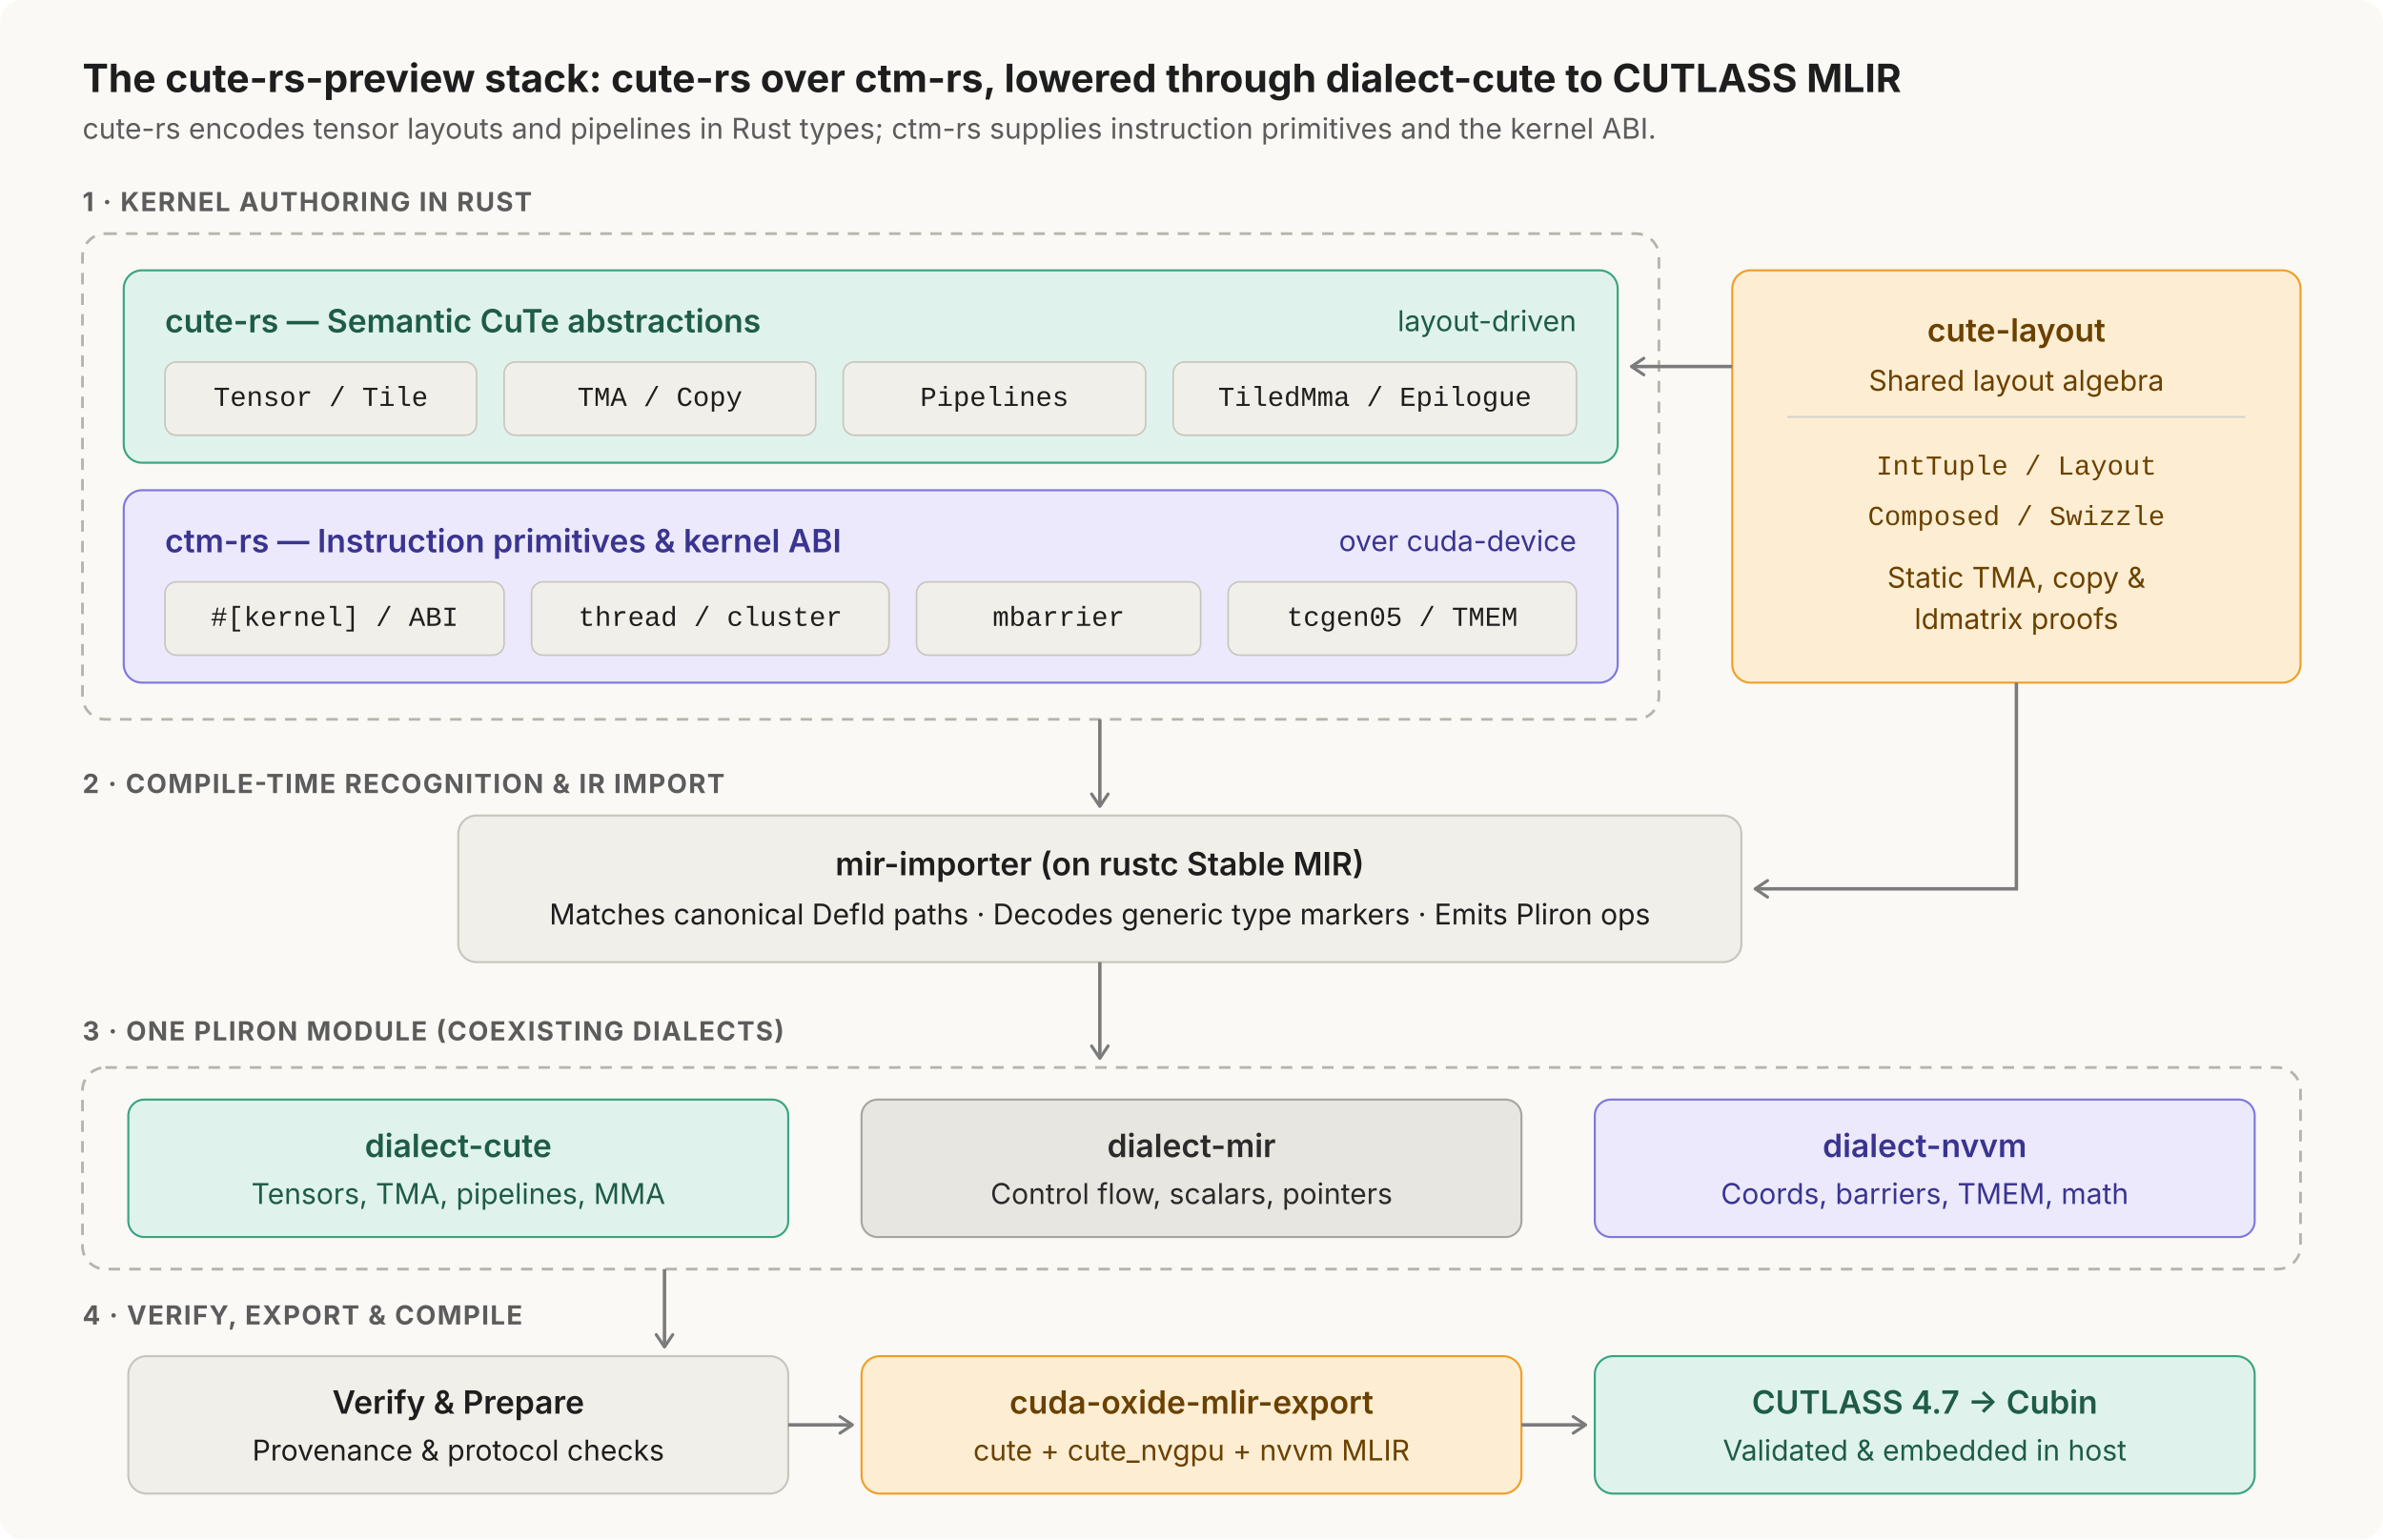
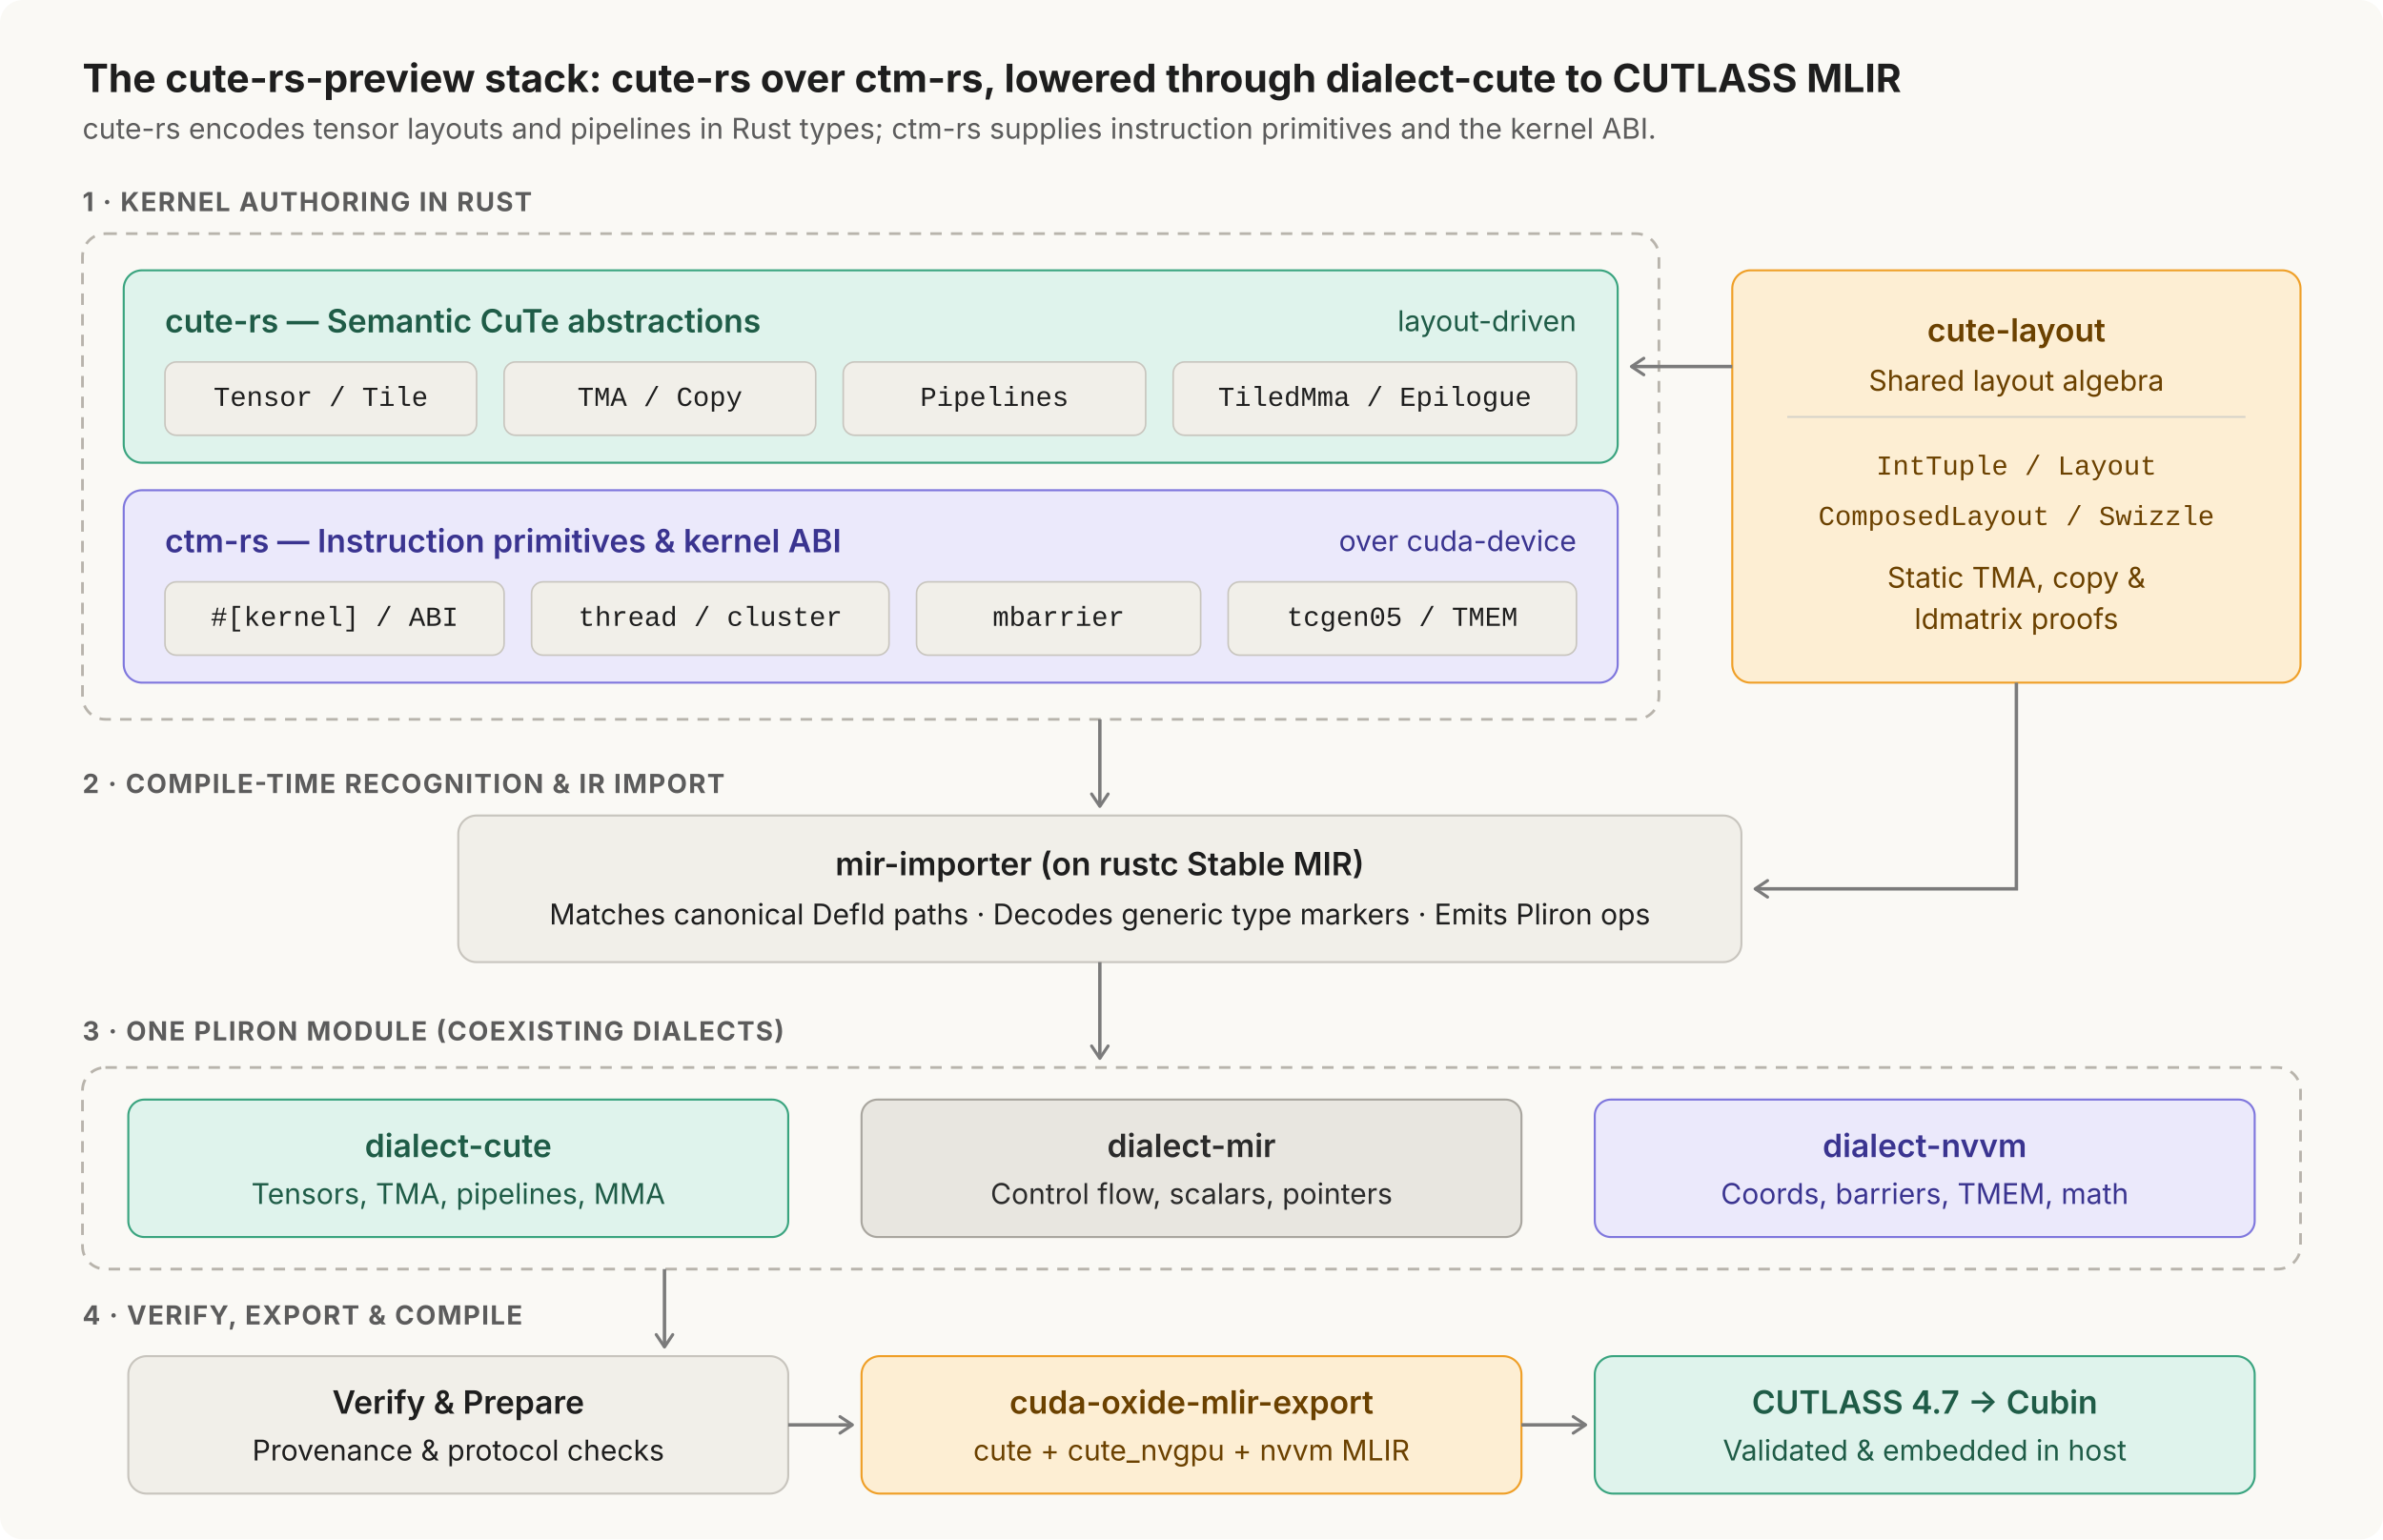
<svg xmlns="http://www.w3.org/2000/svg" class="cute-rs-preview" width="1040" height="672" viewBox="0 0 1040 672" role="img" font-family="-apple-system, BlinkMacSystemFont, 'Segoe UI', Inter, Roboto, Helvetica, Arial, sans-serif">
  <style>.cute-rs-preview text { dominant-baseline:central; text-anchor:middle } .cute-rs-preview .l { text-anchor:start } .cute-rs-preview .r { text-anchor:end } .cute-rs-preview .bg { fill:#faf9f5 } .cute-rs-preview .title { font-size:17px; font-weight:700; fill:#1e1e1e } .cute-rs-preview .sec { font-size:11.5px; font-weight:700; letter-spacing:0.05em; fill:#5c5c5c } .cute-rs-preview .th { font-size:14px; font-weight:600; fill:#1e1e1e } .cute-rs-preview .t { font-size:13px; fill:#2b2b2b } .cute-rs-preview .ts { font-size:12.5px; fill:#5c5c5c } .cute-rs-preview .tm { font-family:'SFMono-Regular', Consolas, 'Liberation Mono', Menlo, monospace; font-size:12px; font-weight:500 } .cute-rs-preview .k-box { fill:#f1efe9; stroke:#c8c5be } .cute-rs-preview .tx-box { fill:#1e1e1e } .cute-rs-preview .k-purple { fill:#ebe9fb; stroke:#7f77dd } .cute-rs-preview .tx-purple { fill:#3a3490 } .cute-rs-preview .k-teal { fill:#dff3ec; stroke:#3aa47f } .cute-rs-preview .tx-teal { fill:#1f5c47 } .cute-rs-preview .k-amber { fill:#fdeed3; stroke:#ef9f27 } .cute-rs-preview .tx-amber { fill:#6b4100 } .cute-rs-preview .k-gray { fill:#e8e6e0; stroke:#a9a69f } .cute-rs-preview .tx-gray { fill:#2b2b2b } .cute-rs-preview .dash { fill:none; stroke:#b8b4ac; stroke-dasharray:5 4 } .cute-rs-preview .hair { stroke:#d4d1c9 } .cute-rs-preview .arr { fill:none; stroke:#7b7b7b; stroke-width:1.5 } .cute-rs-preview .arrhead { fill:none; stroke:#7b7b7b; stroke-width:1.5; stroke-linecap:round; stroke-linejoin:round } @media (prefers-color-scheme: dark) { .cute-rs-preview .bg { fill:#161618 } .cute-rs-preview .title, .cute-rs-preview .th { fill:#f2f2f2 } .cute-rs-preview .sec { fill:#a3a3a3 } .cute-rs-preview .t { fill:#e6e6e6 } .cute-rs-preview .ts { fill:#b8b8b8 } .cute-rs-preview .k-box { fill:#242428; stroke:#4a4a50 } .cute-rs-preview .tx-box { fill:#f2f2f2 } .cute-rs-preview .dash { stroke:#55555c } .cute-rs-preview .hair { stroke:#3a3a40 } .cute-rs-preview .arr, .cute-rs-preview .arrhead { stroke:#a3a3a3 } .cute-rs-preview .k-purple { fill:#3a3490; stroke:#9a93ea } .cute-rs-preview .tx-purple { fill:#e9e7fb } .cute-rs-preview .k-teal { fill:#1f5c47; stroke:#5fc6a0 } .cute-rs-preview .tx-teal { fill:#dff3ec } .cute-rs-preview .k-amber { fill:#6b4100; stroke:#f3b65a } .cute-rs-preview .tx-amber { fill:#fdeed3 } .cute-rs-preview .k-gray { fill:#323236; stroke:#77777d } .cute-rs-preview .tx-gray { fill:#e6e6e6 } }</style>
  <defs>
    <marker id="arrow-stack" viewBox="0 0 10 10" refX="8" refY="5" markerWidth="6" markerHeight="6" orient="auto-start-reverse">
      <path class="arrhead" d="M2 1L8 5L2 9" />
    </marker>
  </defs>
  <rect class="bg" width="1040" height="672" rx="10" />
  <text class="title l" x="36" y="34">The cute-rs-preview stack: cute-rs over ctm-rs, lowered through dialect-cute to CUTLASS MLIR</text>
  <text class="ts l" x="36" y="56">cute-rs encodes tensor layouts and pipelines in Rust types; ctm-rs supplies instruction primitives and the kernel ABI.</text>
  <text class="sec l" x="36" y="88">1 · KERNEL AUTHORING IN RUST</text>
  <rect class="dash" x="36" y="102" width="688" height="212" rx="10" stroke-width="1.2" />
  <rect class="k-teal" x="54" y="118" width="652" height="84" rx="8" stroke-width="0.9" />
  <text class="th tx-teal l" x="72" y="140">cute-rs — Semantic CuTe abstractions</text>
  <text class="ts tx-teal r" x="688" y="140">layout-driven</text>
  <rect class="k-box" x="72" y="158" width="136" height="32" rx="5" stroke-width="0.7" />
  <text class="tm tx-box" x="140" y="174">Tensor / Tile</text>
  <rect class="k-box" x="220" y="158" width="136" height="32" rx="5" stroke-width="0.7" />
  <text class="tm tx-box" x="288" y="174">TMA / Copy</text>
  <rect class="k-box" x="368" y="158" width="132" height="32" rx="5" stroke-width="0.7" />
  <text class="tm tx-box" x="434" y="174">Pipelines</text>
  <rect class="k-box" x="512" y="158" width="176" height="32" rx="5" stroke-width="0.7" />
  <text class="tm tx-box" x="600" y="174">TiledMma / Epilogue</text>
  <rect class="k-purple" x="54" y="214" width="652" height="84" rx="8" stroke-width="0.9" />
  <text class="th tx-purple l" x="72" y="236">ctm-rs — Instruction primitives &amp; kernel ABI</text>
  <text class="ts tx-purple r" x="688" y="236">over cuda-device</text>
  <rect class="k-box" x="72" y="254" width="148" height="32" rx="5" stroke-width="0.7" />
  <text class="tm tx-box" x="146" y="270">#[kernel] / ABI</text>
  <rect class="k-box" x="232" y="254" width="156" height="32" rx="5" stroke-width="0.7" />
  <text class="tm tx-box" x="310" y="270">thread / cluster</text>
  <rect class="k-box" x="400" y="254" width="124" height="32" rx="5" stroke-width="0.7" />
  <text class="tm tx-box" x="462" y="270">mbarrier</text>
  <rect class="k-box" x="536" y="254" width="152" height="32" rx="5" stroke-width="0.7" />
  <text class="tm tx-box" x="612" y="270">tcgen05 / TMEM</text>
  <rect class="k-amber" x="756" y="118" width="248" height="180" rx="8" stroke-width="0.9" />
  <text class="th tx-amber" x="880" y="144">cute-layout</text>
  <text class="ts tx-amber" x="880" y="166">Shared layout algebra</text>
  <line class="hair" x1="780" y1="182" x2="980" y2="182" stroke-width="0.8" />
  <text class="tm tx-amber" x="880" y="204">IntTuple / Layout</text>
-   <text class="tm tx-amber" x="880" y="226">Composed / Swizzle</text>
+   <text class="tm tx-amber" x="880" y="226">ComposedLayout / Swizzle</text>
  <text class="ts tx-amber" x="880" y="252">Static TMA, copy &amp;</text>
  <text class="ts tx-amber" x="880" y="270">ldmatrix proofs</text>
  <line class="arr" x1="756" y1="160" x2="712" y2="160" marker-end="url(#arrow-stack)" />
  <path class="arr" d="M880 298 V388 H766" marker-end="url(#arrow-stack)" />
  <line class="arr" x1="480" y1="314" x2="480" y2="352" marker-end="url(#arrow-stack)" />
  <text class="sec l" x="36" y="342">2 · COMPILE-TIME RECOGNITION &amp; IR IMPORT</text>
  <rect class="k-box" x="200" y="356" width="560" height="64" rx="8" stroke-width="0.9" />
  <text class="th tx-box" x="480" y="377">mir-importer (on rustc Stable MIR)</text>
  <text class="ts tx-box" x="480" y="399">Matches canonical DefId paths · Decodes generic type markers · Emits Pliron ops</text>
  <line class="arr" x1="480" y1="420" x2="480" y2="462" marker-end="url(#arrow-stack)" />
  <text class="sec l" x="36" y="450">3 · ONE PLIRON MODULE (COEXISTING DIALECTS)</text>
  <rect class="dash" x="36" y="466" width="968" height="88" rx="10" stroke-width="1.2" />
  <rect class="k-teal" x="56" y="480" width="288" height="60" rx="7" stroke-width="0.9" />
  <text class="th tx-teal" x="200" y="500">dialect-cute</text>
  <text class="ts tx-teal" x="200" y="521">Tensors, TMA, pipelines, MMA</text>
  <rect class="k-gray" x="376" y="480" width="288" height="60" rx="7" stroke-width="0.9" />
  <text class="th tx-gray" x="520" y="500">dialect-mir</text>
  <text class="ts tx-gray" x="520" y="521">Control flow, scalars, pointers</text>
  <rect class="k-purple" x="696" y="480" width="288" height="60" rx="7" stroke-width="0.9" />
  <text class="th tx-purple" x="840" y="500">dialect-nvvm</text>
  <text class="ts tx-purple" x="840" y="521">Coords, barriers, TMEM, math</text>
  <text class="sec l" x="36" y="574">4 · VERIFY, EXPORT &amp; COMPILE</text>
  <line class="arr" x1="290" y1="554" x2="290" y2="588" marker-end="url(#arrow-stack)" />
  <rect class="k-box" x="56" y="592" width="288" height="60" rx="8" stroke-width="0.9" />
  <text class="th tx-box" x="200" y="612">Verify &amp; Prepare</text>
  <text class="ts tx-box" x="200" y="633">Provenance &amp; protocol checks</text>
  <line class="arr" x1="344" y1="622" x2="372" y2="622" marker-end="url(#arrow-stack)" />
  <rect class="k-amber" x="376" y="592" width="288" height="60" rx="8" stroke-width="0.9" />
  <text class="th tx-amber" x="520" y="612">cuda-oxide-mlir-export</text>
  <text class="ts tx-amber" x="520" y="633">cute + cute_nvgpu + nvvm MLIR</text>
  <line class="arr" x1="664" y1="622" x2="692" y2="622" marker-end="url(#arrow-stack)" />
  <rect class="k-teal" x="696" y="592" width="288" height="60" rx="8" stroke-width="0.9" />
  <text class="th tx-teal" x="840" y="612">CUTLASS 4.7 → Cubin</text>
  <text class="ts tx-teal" x="840" y="633">Validated &amp; embedded in host</text>
</svg>
